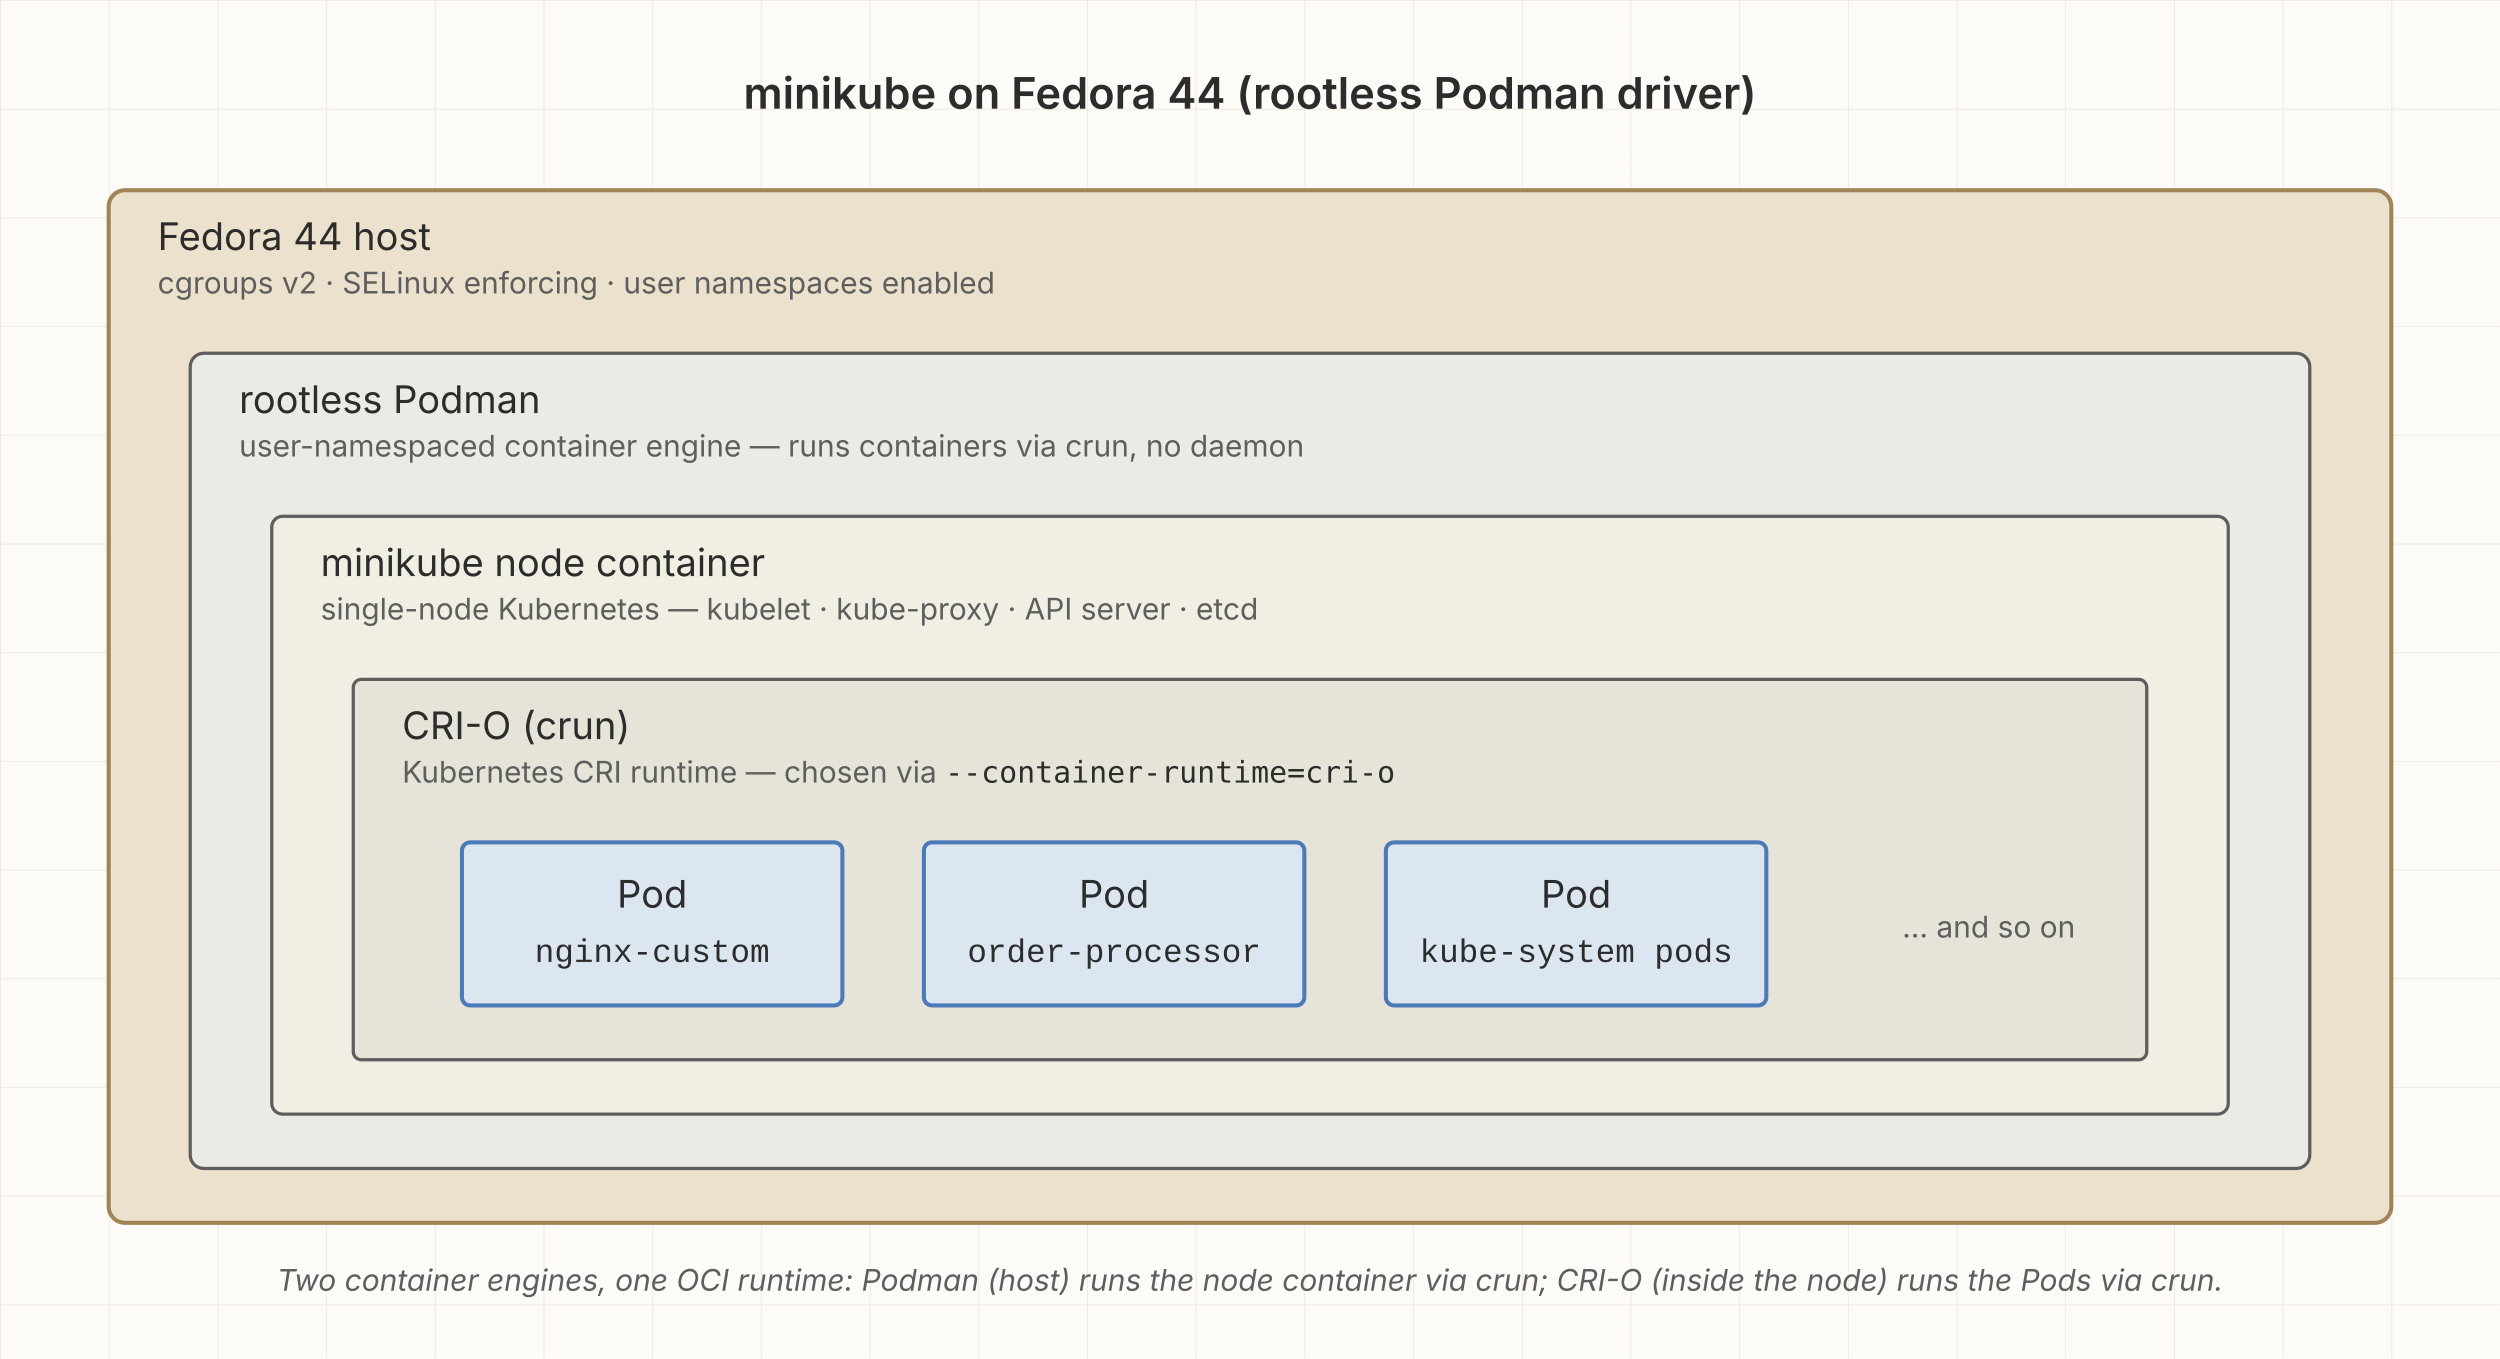
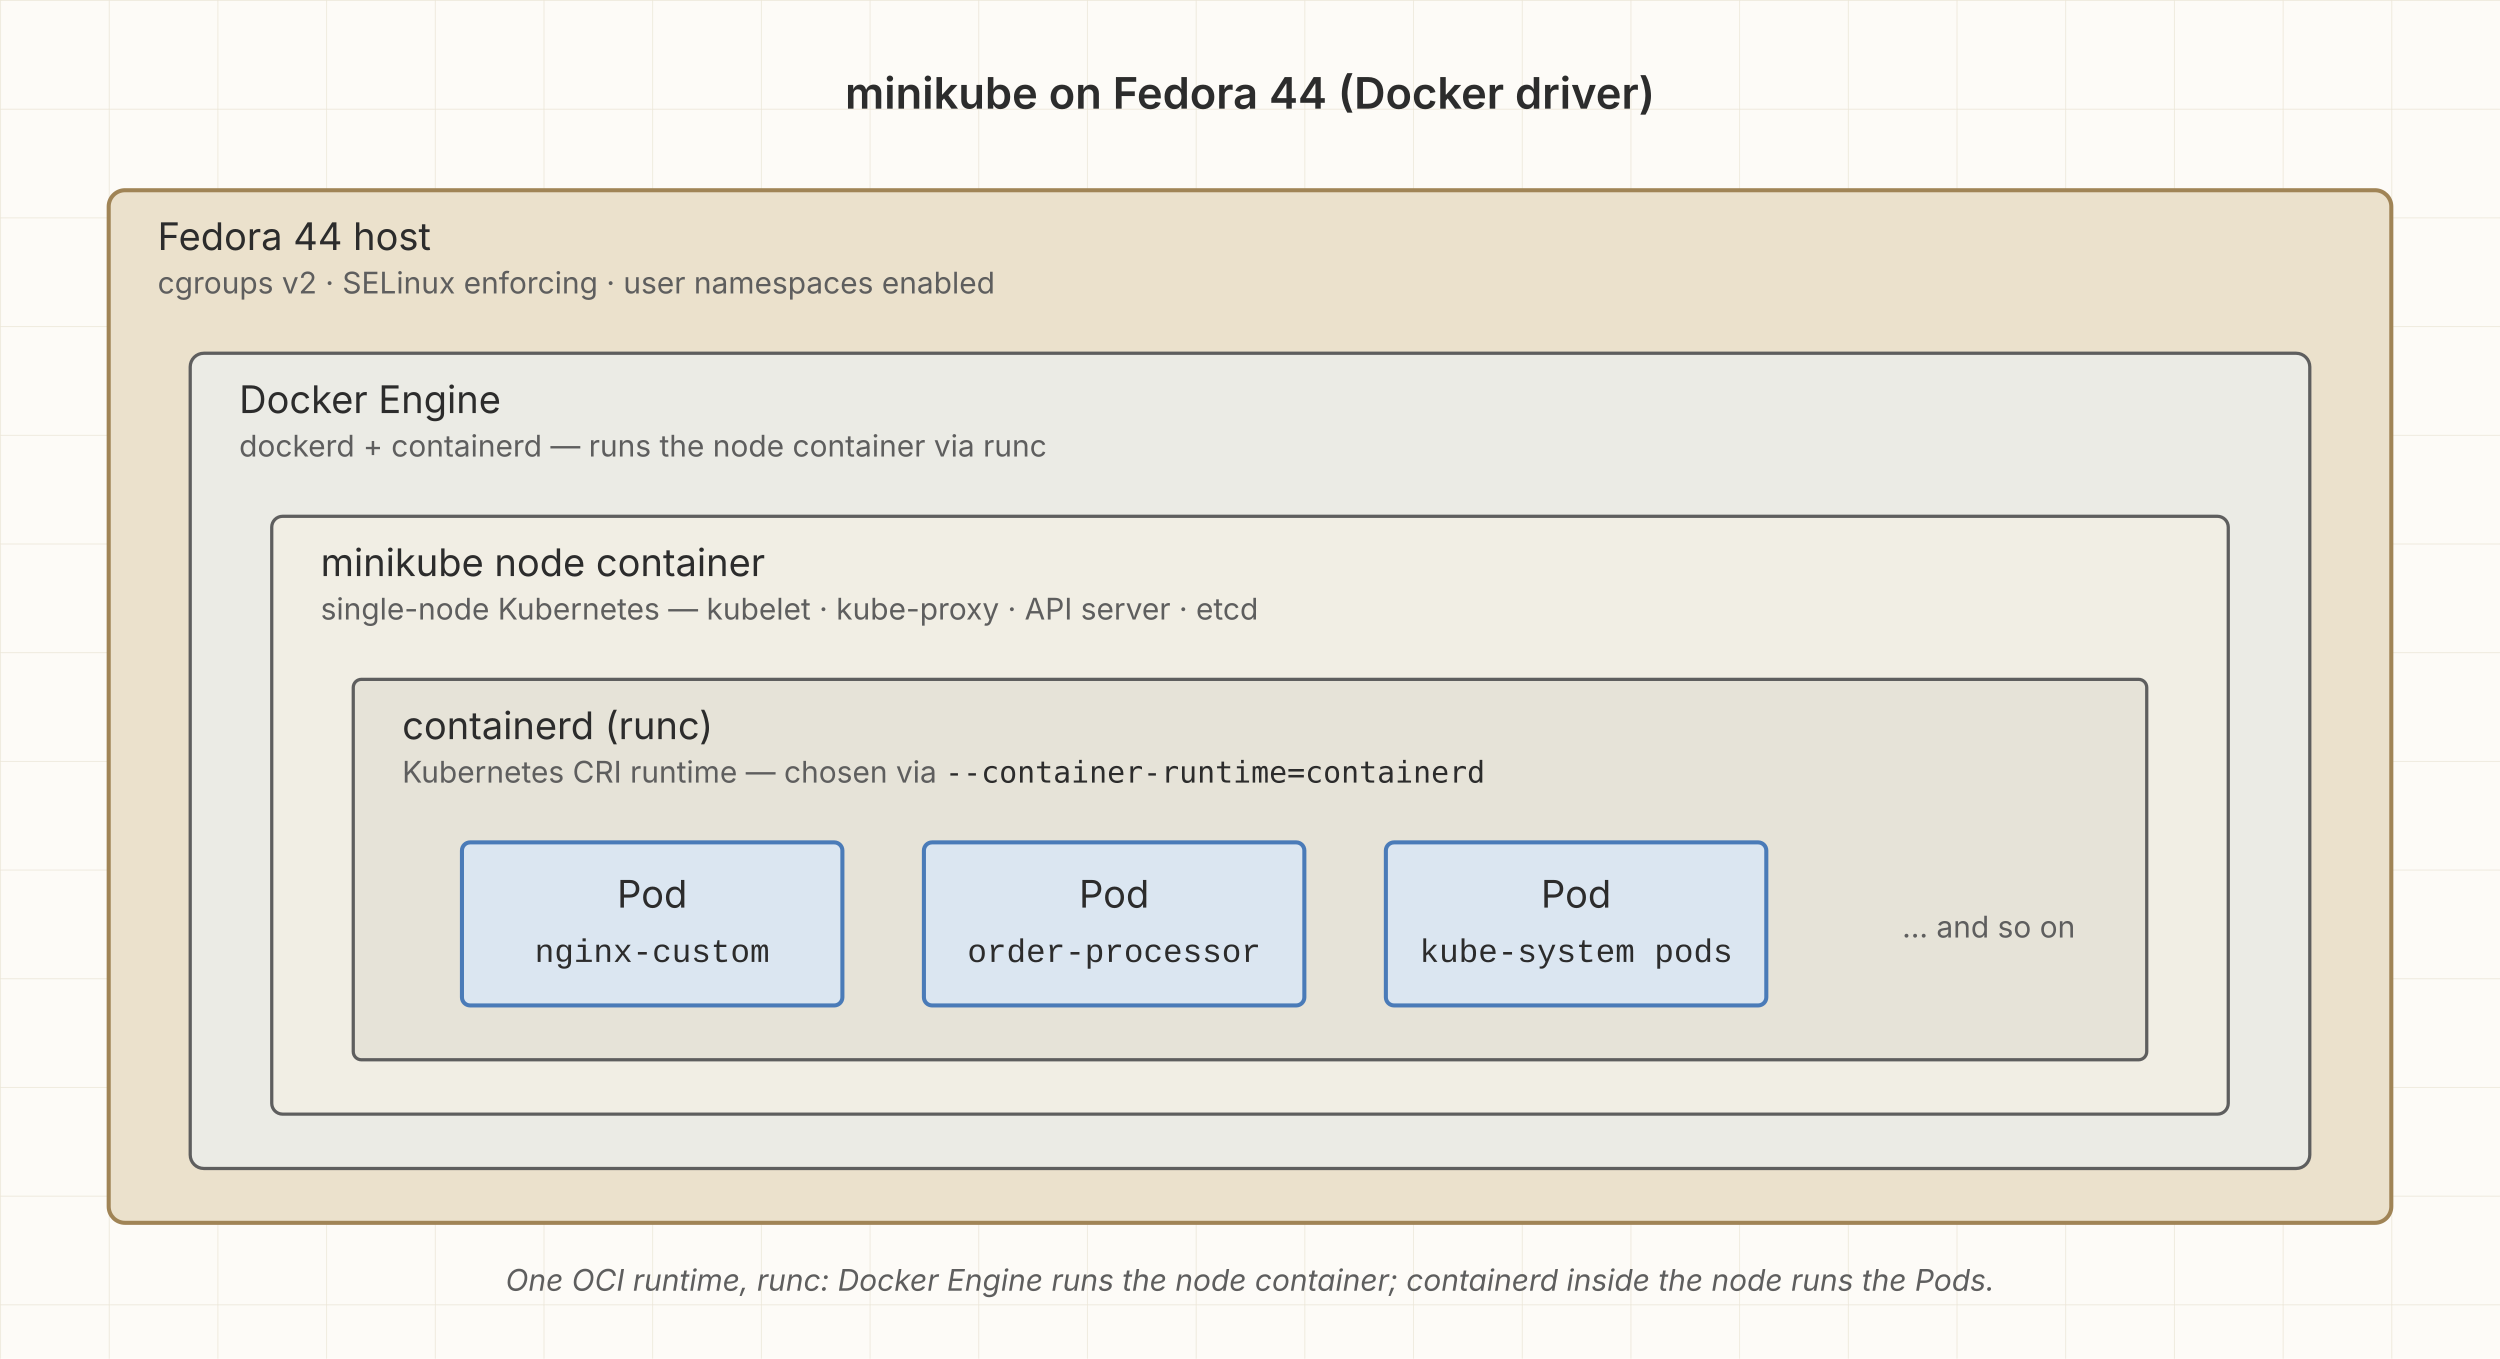
<svg xmlns="http://www.w3.org/2000/svg" width="100%" viewBox="0 0 920 500" font-family="system-ui, -apple-system, sans-serif" font-size="14">
  <defs>
    <pattern id="grid" width="40" height="40" patternUnits="userSpaceOnUse">
      <path d="M 40 0 L 0 0 L 0 40" fill="none" stroke="#ebe5d6" stroke-width="0.5" />
    </pattern>
  </defs>
  <style>
    .blue    { fill: #dbe6f1; stroke: #4a7bb8; stroke-width: 1.5; }
    .tan     { fill: #ebe1cc; stroke: #a08456; stroke-width: 1.5; }
    .neutral { fill: #ebebe5; stroke: #5e5e5e; stroke-width: 1.2; }
    .neutral-2 { fill: #f1eee4; stroke: #5e5e5e; stroke-width: 1.2; }
    .neutral-3 { fill: #e6e3d8; stroke: #5e5e5e; stroke-width: 1.2; }
    .label    { fill: #2c2c2c; }
    .sublabel { fill: #5e5e5e; font-size: 11px; }
    .title    { fill: #2c2c2c; font-weight: 600; font-size: 16px; }
    .mono     { font-family: ui-monospace, SFMono-Regular, Menlo, "Courier New", monospace; font-size: 12px; fill: #2c2c2c; }
    .footnote { fill: #5e5e5e; font-size: 11px; font-style: italic; }
  </style>
  <rect width="920" height="500" fill="#fdfbf7" />
  <rect width="920" height="500" fill="url(#grid)" />
-   <text x="460" y="40" text-anchor="middle" class="title">minikube on Fedora 44 (rootless Podman driver)</text>
+   <text x="460" y="40" text-anchor="middle" class="title">minikube on Fedora 44 (Docker driver)</text>
  <rect x="40" y="70" width="840" height="380" rx="6" class="tan" />
  <text x="58" y="92" class="label">Fedora 44 host</text>
  <text x="58" y="108" class="sublabel">cgroups v2 · SELinux enforcing · user namespaces enabled</text>
  <rect x="70" y="130" width="780" height="300" rx="5" class="neutral" />
-   <text x="88" y="152" class="label">rootless Podman</text>
-   <text x="88" y="168" class="sublabel">user-namespaced container engine — runs containers via crun, no daemon</text>
+   <text x="88" y="152" class="label">Docker Engine</text>
+   <text x="88" y="168" class="sublabel">dockerd + containerd — runs the node container via runc</text>
  <rect x="100" y="190" width="720" height="220" rx="4" class="neutral-2" />
  <text x="118" y="212" class="label">minikube node container</text>
  <text x="118" y="228" class="sublabel">single-node Kubernetes — kubelet · kube-proxy · API server · etcd</text>
  <rect x="130" y="250" width="660" height="140" rx="3" class="neutral-3" />
-   <text x="148" y="272" class="label">CRI-O (crun)</text>
-   <text x="148" y="288" class="sublabel">Kubernetes CRI runtime — chosen via <tspan font-family="ui-monospace, SFMono-Regular, Menlo, monospace" fill="#2c2c2c">--container-runtime=cri-o</tspan>
+   <text x="148" y="272" class="label">containerd (runc)</text>
+   <text x="148" y="288" class="sublabel">Kubernetes CRI runtime — chosen via <tspan font-family="ui-monospace, SFMono-Regular, Menlo, monospace" fill="#2c2c2c">--container-runtime=containerd</tspan>
  </text>
  <rect x="170" y="310" width="140" height="60" rx="3" class="blue" />
  <text x="240" y="334" text-anchor="middle" class="label">Pod</text>
  <text x="240" y="354" text-anchor="middle" class="mono">nginx-custom</text>
  <rect x="340" y="310" width="140" height="60" rx="3" class="blue" />
  <text x="410" y="334" text-anchor="middle" class="label">Pod</text>
  <text x="410" y="354" text-anchor="middle" class="mono">order-processor</text>
  <rect x="510" y="310" width="140" height="60" rx="3" class="blue" />
  <text x="580" y="334" text-anchor="middle" class="label">Pod</text>
  <text x="580" y="354" text-anchor="middle" class="mono">kube-system pods</text>
  <text x="700" y="345" class="sublabel">… and so on</text>
-   <text x="460" y="475" text-anchor="middle" class="footnote">Two container engines, one OCI runtime: Podman (host) runs the node container via crun; CRI-O (inside the node) runs the Pods via crun.</text>
+   <text x="460" y="475" text-anchor="middle" class="footnote">One OCI runtime, runc: Docker Engine runs the node container; containerd inside the node runs the Pods.</text>
</svg>
